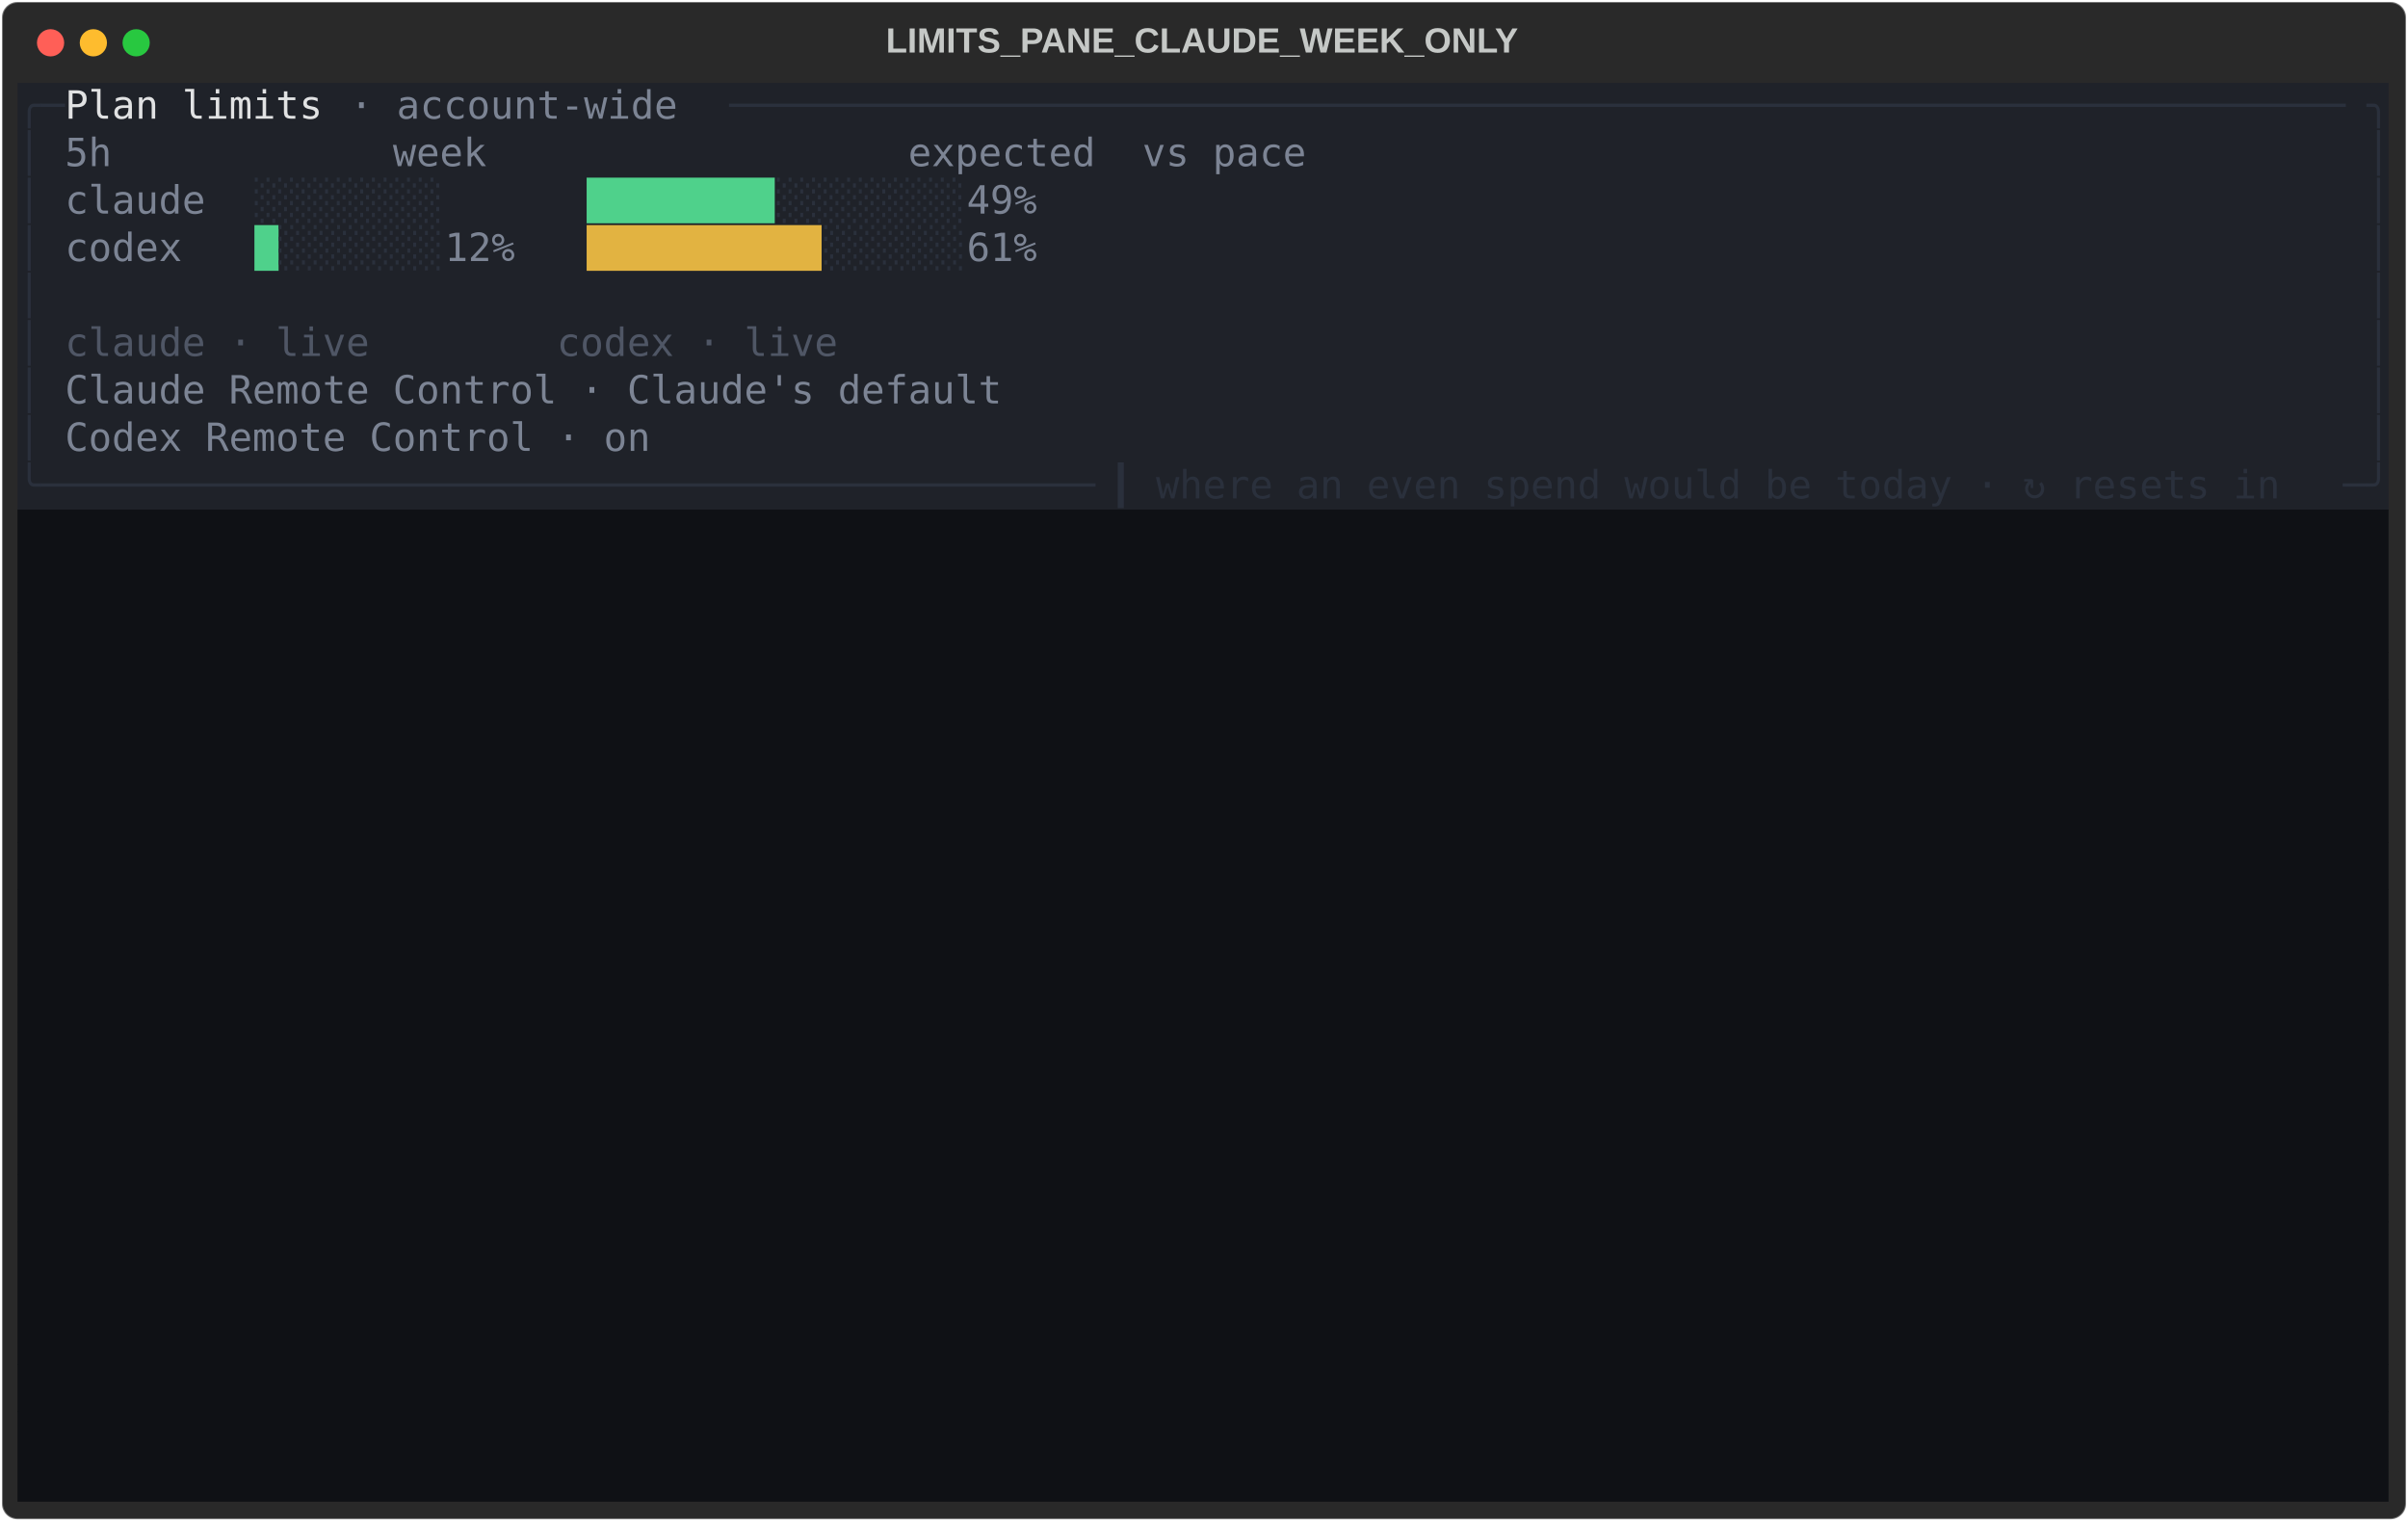
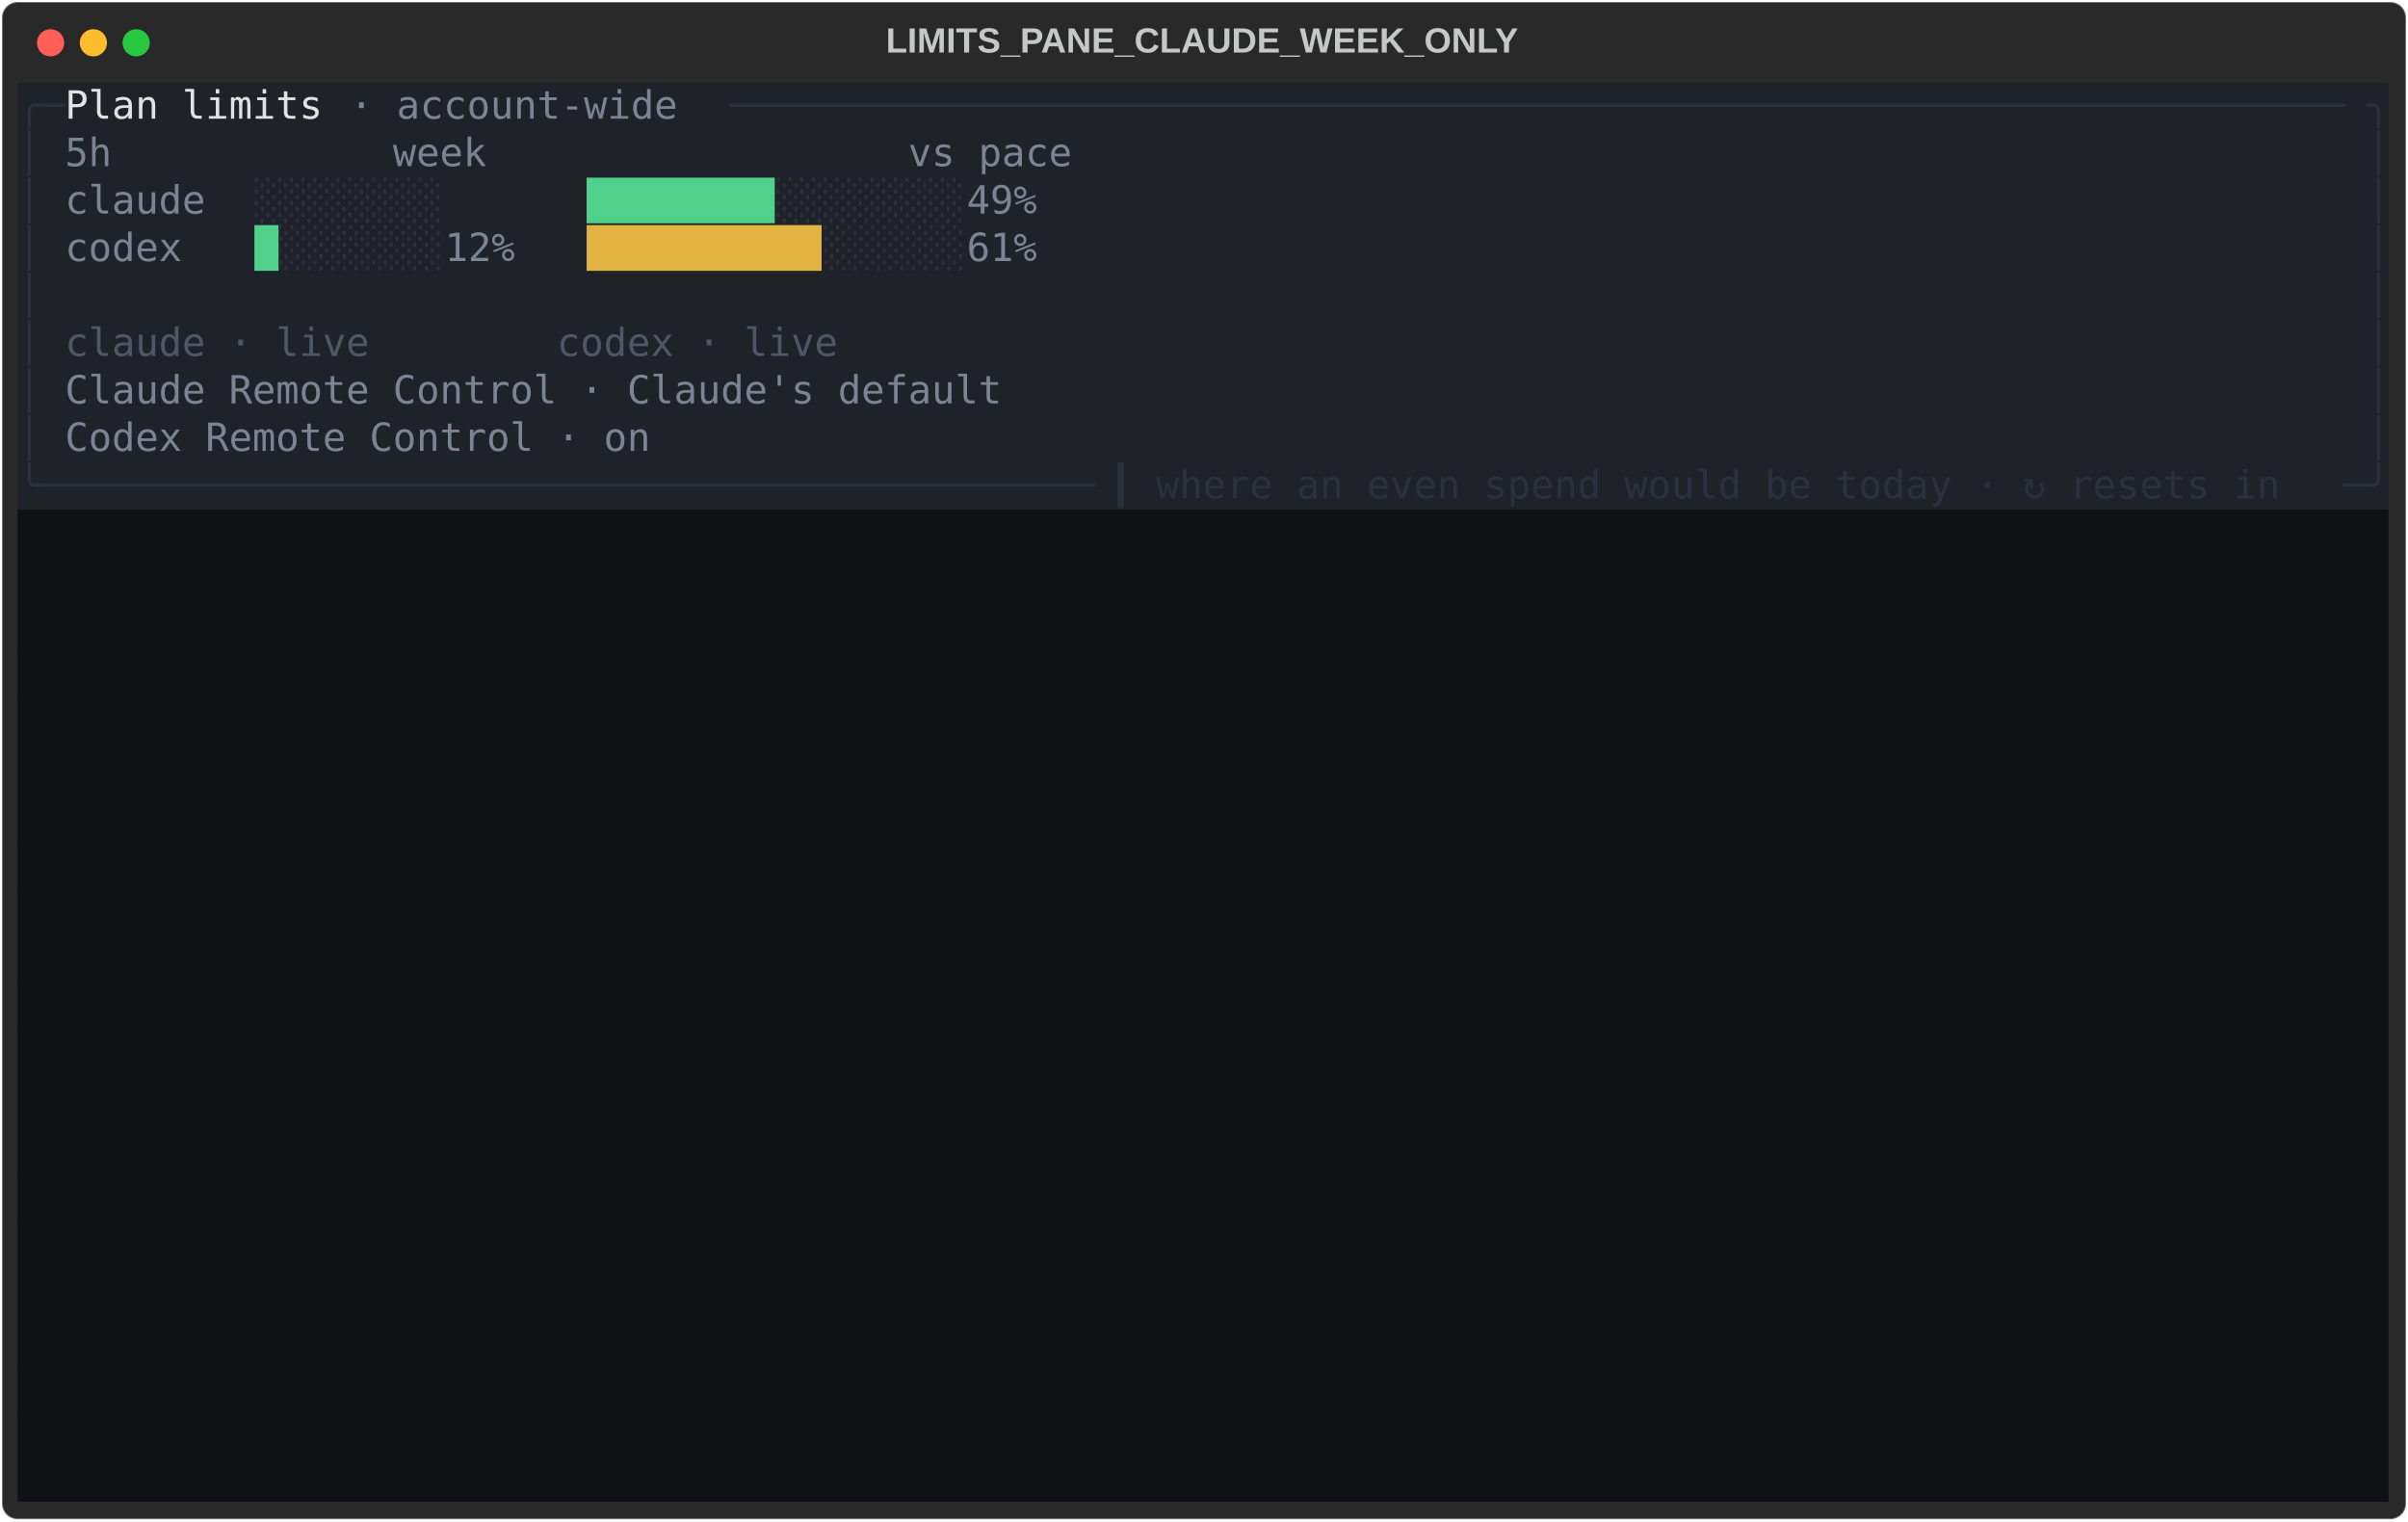
<svg xmlns="http://www.w3.org/2000/svg" class="rich-terminal" viewBox="0 0 1238 782.0">
  <style>

    @font-face {
        font-family: "Fira Code";
        src: local("FiraCode-Regular"),
                url("https://cdnjs.cloudflare.com/ajax/libs/firacode/6.2.0/woff2/FiraCode-Regular.woff2") format("woff2"),
                url("https://cdnjs.cloudflare.com/ajax/libs/firacode/6.2.0/woff/FiraCode-Regular.woff") format("woff");
        font-style: normal;
        font-weight: 400;
    }
    @font-face {
        font-family: "Fira Code";
        src: local("FiraCode-Bold"),
                url("https://cdnjs.cloudflare.com/ajax/libs/firacode/6.2.0/woff2/FiraCode-Bold.woff2") format("woff2"),
                url("https://cdnjs.cloudflare.com/ajax/libs/firacode/6.2.0/woff/FiraCode-Bold.woff") format("woff");
        font-style: bold;
        font-weight: 700;
    }

-     .terminal-4182034392-matrix {
+     .terminal-907855238-matrix {
        font-family: Fira Code, monospace;
        font-size: 20px;
        line-height: 24.4px;
        font-variant-east-asian: full-width;
    }

-     .terminal-4182034392-title {
+     .terminal-907855238-title {
        font-size: 18px;
        font-weight: bold;
        font-family: arial;
    }

-     .terminal-4182034392-r1 { fill: #2a303c }
- .terminal-4182034392-r2 { fill: #e1e2e3 }
- .terminal-4182034392-r3 { fill: #7c8494 }
- .terminal-4182034392-r4 { fill: #c5c8c6 }
- .terminal-4182034392-r5 { fill: #4fd18b }
- .terminal-4182034392-r6 { fill: #e2b341 }
- .terminal-4182034392-r7 { fill: #4f5665 }
+     .terminal-907855238-r1 { fill: #2a303c }
+ .terminal-907855238-r2 { fill: #e1e2e3 }
+ .terminal-907855238-r3 { fill: #7c8494 }
+ .terminal-907855238-r4 { fill: #c5c8c6 }
+ .terminal-907855238-r5 { fill: #4fd18b }
+ .terminal-907855238-r6 { fill: #e2b341 }
+ .terminal-907855238-r7 { fill: #4f5665 }
    </style>
  <defs>
-     <clipPath id="terminal-4182034392-clip-terminal">
+     <clipPath id="terminal-907855238-clip-terminal">
      <rect x="0" y="0" width="1219.0" height="731.0" />
    </clipPath>
-     <clipPath id="terminal-4182034392-line-0">
+     <clipPath id="terminal-907855238-line-0">
      <rect x="0" y="1.5" width="1220" height="24.65" />
    </clipPath>
-     <clipPath id="terminal-4182034392-line-1">
+     <clipPath id="terminal-907855238-line-1">
      <rect x="0" y="25.9" width="1220" height="24.65" />
    </clipPath>
-     <clipPath id="terminal-4182034392-line-2">
+     <clipPath id="terminal-907855238-line-2">
      <rect x="0" y="50.3" width="1220" height="24.65" />
    </clipPath>
-     <clipPath id="terminal-4182034392-line-3">
+     <clipPath id="terminal-907855238-line-3">
      <rect x="0" y="74.7" width="1220" height="24.65" />
    </clipPath>
-     <clipPath id="terminal-4182034392-line-4">
+     <clipPath id="terminal-907855238-line-4">
      <rect x="0" y="99.1" width="1220" height="24.65" />
    </clipPath>
-     <clipPath id="terminal-4182034392-line-5">
+     <clipPath id="terminal-907855238-line-5">
      <rect x="0" y="123.5" width="1220" height="24.65" />
    </clipPath>
-     <clipPath id="terminal-4182034392-line-6">
+     <clipPath id="terminal-907855238-line-6">
      <rect x="0" y="147.9" width="1220" height="24.65" />
    </clipPath>
-     <clipPath id="terminal-4182034392-line-7">
+     <clipPath id="terminal-907855238-line-7">
      <rect x="0" y="172.3" width="1220" height="24.65" />
    </clipPath>
-     <clipPath id="terminal-4182034392-line-8">
+     <clipPath id="terminal-907855238-line-8">
      <rect x="0" y="196.7" width="1220" height="24.65" />
    </clipPath>
-     <clipPath id="terminal-4182034392-line-9">
+     <clipPath id="terminal-907855238-line-9">
      <rect x="0" y="221.1" width="1220" height="24.65" />
    </clipPath>
-     <clipPath id="terminal-4182034392-line-10">
+     <clipPath id="terminal-907855238-line-10">
      <rect x="0" y="245.5" width="1220" height="24.65" />
    </clipPath>
-     <clipPath id="terminal-4182034392-line-11">
+     <clipPath id="terminal-907855238-line-11">
      <rect x="0" y="269.9" width="1220" height="24.65" />
    </clipPath>
-     <clipPath id="terminal-4182034392-line-12">
+     <clipPath id="terminal-907855238-line-12">
      <rect x="0" y="294.3" width="1220" height="24.65" />
    </clipPath>
-     <clipPath id="terminal-4182034392-line-13">
+     <clipPath id="terminal-907855238-line-13">
      <rect x="0" y="318.7" width="1220" height="24.65" />
    </clipPath>
-     <clipPath id="terminal-4182034392-line-14">
+     <clipPath id="terminal-907855238-line-14">
      <rect x="0" y="343.1" width="1220" height="24.65" />
    </clipPath>
-     <clipPath id="terminal-4182034392-line-15">
+     <clipPath id="terminal-907855238-line-15">
      <rect x="0" y="367.5" width="1220" height="24.65" />
    </clipPath>
-     <clipPath id="terminal-4182034392-line-16">
+     <clipPath id="terminal-907855238-line-16">
      <rect x="0" y="391.9" width="1220" height="24.65" />
    </clipPath>
-     <clipPath id="terminal-4182034392-line-17">
+     <clipPath id="terminal-907855238-line-17">
      <rect x="0" y="416.3" width="1220" height="24.65" />
    </clipPath>
-     <clipPath id="terminal-4182034392-line-18">
+     <clipPath id="terminal-907855238-line-18">
      <rect x="0" y="440.7" width="1220" height="24.65" />
    </clipPath>
-     <clipPath id="terminal-4182034392-line-19">
+     <clipPath id="terminal-907855238-line-19">
      <rect x="0" y="465.1" width="1220" height="24.65" />
    </clipPath>
-     <clipPath id="terminal-4182034392-line-20">
+     <clipPath id="terminal-907855238-line-20">
      <rect x="0" y="489.5" width="1220" height="24.65" />
    </clipPath>
-     <clipPath id="terminal-4182034392-line-21">
+     <clipPath id="terminal-907855238-line-21">
      <rect x="0" y="513.9" width="1220" height="24.65" />
    </clipPath>
-     <clipPath id="terminal-4182034392-line-22">
+     <clipPath id="terminal-907855238-line-22">
      <rect x="0" y="538.3" width="1220" height="24.65" />
    </clipPath>
-     <clipPath id="terminal-4182034392-line-23">
+     <clipPath id="terminal-907855238-line-23">
      <rect x="0" y="562.7" width="1220" height="24.65" />
    </clipPath>
-     <clipPath id="terminal-4182034392-line-24">
+     <clipPath id="terminal-907855238-line-24">
      <rect x="0" y="587.1" width="1220" height="24.65" />
    </clipPath>
-     <clipPath id="terminal-4182034392-line-25">
+     <clipPath id="terminal-907855238-line-25">
      <rect x="0" y="611.5" width="1220" height="24.65" />
    </clipPath>
-     <clipPath id="terminal-4182034392-line-26">
+     <clipPath id="terminal-907855238-line-26">
      <rect x="0" y="635.9" width="1220" height="24.65" />
    </clipPath>
-     <clipPath id="terminal-4182034392-line-27">
+     <clipPath id="terminal-907855238-line-27">
      <rect x="0" y="660.3" width="1220" height="24.65" />
    </clipPath>
-     <clipPath id="terminal-4182034392-line-28">
+     <clipPath id="terminal-907855238-line-28">
      <rect x="0" y="684.7" width="1220" height="24.65" />
    </clipPath>
  </defs>
  <rect fill="#292929" stroke="rgba(255,255,255,0.35)" stroke-width="1" x="1" y="1" width="1236" height="780" rx="8" />
-   <text class="terminal-4182034392-title" fill="#c5c8c6" text-anchor="middle" x="618" y="27">LIMITS_PANE_CLAUDE_WEEK_ONLY</text>
+   <text class="terminal-907855238-title" fill="#c5c8c6" text-anchor="middle" x="618" y="27">LIMITS_PANE_CLAUDE_WEEK_ONLY</text>
  <g transform="translate(26,22)">
    <circle cx="0" cy="0" r="7" fill="#ff5f57" />
    <circle cx="22" cy="0" r="7" fill="#febc2e" />
    <circle cx="44" cy="0" r="7" fill="#28c840" />
  </g>
-   <g transform="translate(9, 41)" clip-path="url(#terminal-4182034392-clip-terminal)">
+   <g transform="translate(9, 41)" clip-path="url(#terminal-907855238-clip-terminal)">
    <rect fill="#1f2229" x="0" y="1.5" width="12.2" height="24.65" shape-rendering="crispEdges" />
    <rect fill="#1f2229" x="12.2" y="1.5" width="12.2" height="24.65" shape-rendering="crispEdges" />
    <rect fill="#1f2229" x="24.4" y="1.5" width="146.4" height="24.65" shape-rendering="crispEdges" />
    <rect fill="#1f2229" x="170.8" y="1.5" width="183" height="24.65" shape-rendering="crispEdges" />
    <rect fill="#1f2229" x="353.8" y="1.5" width="12.2" height="24.65" shape-rendering="crispEdges" />
    <rect fill="#1f2229" x="366" y="1.5" width="841.8" height="24.65" shape-rendering="crispEdges" />
    <rect fill="#1f2229" x="1207.8" y="1.5" width="12.2" height="24.65" shape-rendering="crispEdges" />
    <rect fill="#1f2229" x="0" y="25.9" width="12.2" height="24.65" shape-rendering="crispEdges" />
    <rect fill="#1f2229" x="12.2" y="25.9" width="12.2" height="24.65" shape-rendering="crispEdges" />
-     <rect fill="#1f2229" x="24.4" y="25.9" width="744.2" height="24.65" shape-rendering="crispEdges" />
-     <rect fill="#1f2229" x="768.6" y="25.9" width="427" height="24.65" shape-rendering="crispEdges" />
+     <rect fill="#1f2229" x="24.4" y="25.9" width="622.2" height="24.65" shape-rendering="crispEdges" />
+     <rect fill="#1f2229" x="646.6" y="25.9" width="549" height="24.65" shape-rendering="crispEdges" />
    <rect fill="#1f2229" x="1195.6" y="25.9" width="12.2" height="24.65" shape-rendering="crispEdges" />
    <rect fill="#1f2229" x="1207.8" y="25.9" width="12.2" height="24.65" shape-rendering="crispEdges" />
    <rect fill="#1f2229" x="0" y="50.3" width="12.2" height="24.65" shape-rendering="crispEdges" />
    <rect fill="#1f2229" x="12.2" y="50.3" width="12.2" height="24.65" shape-rendering="crispEdges" />
    <rect fill="#1f2229" x="24.4" y="50.3" width="97.6" height="24.65" shape-rendering="crispEdges" />
    <rect fill="#1f2229" x="122" y="50.3" width="97.6" height="24.65" shape-rendering="crispEdges" />
    <rect fill="#1f2229" x="219.6" y="50.3" width="73.2" height="24.65" shape-rendering="crispEdges" />
    <rect fill="#1f2229" x="292.8" y="50.3" width="97.6" height="24.65" shape-rendering="crispEdges" />
    <rect fill="#1f2229" x="390.4" y="50.3" width="97.6" height="24.65" shape-rendering="crispEdges" />
    <rect fill="#1f2229" x="488" y="50.3" width="48.8" height="24.65" shape-rendering="crispEdges" />
    <rect fill="#1f2229" x="536.8" y="50.3" width="658.8" height="24.65" shape-rendering="crispEdges" />
    <rect fill="#1f2229" x="1195.6" y="50.3" width="12.2" height="24.65" shape-rendering="crispEdges" />
    <rect fill="#1f2229" x="1207.8" y="50.3" width="12.2" height="24.65" shape-rendering="crispEdges" />
    <rect fill="#1f2229" x="0" y="74.7" width="12.2" height="24.65" shape-rendering="crispEdges" />
    <rect fill="#1f2229" x="12.2" y="74.7" width="12.2" height="24.65" shape-rendering="crispEdges" />
    <rect fill="#1f2229" x="24.4" y="74.7" width="97.6" height="24.65" shape-rendering="crispEdges" />
    <rect fill="#1f2229" x="122" y="74.7" width="12.2" height="24.65" shape-rendering="crispEdges" />
    <rect fill="#1f2229" x="134.2" y="74.7" width="85.4" height="24.65" shape-rendering="crispEdges" />
    <rect fill="#1f2229" x="219.6" y="74.7" width="73.2" height="24.65" shape-rendering="crispEdges" />
    <rect fill="#1f2229" x="292.8" y="74.7" width="122" height="24.65" shape-rendering="crispEdges" />
    <rect fill="#1f2229" x="414.8" y="74.7" width="73.2" height="24.65" shape-rendering="crispEdges" />
    <rect fill="#1f2229" x="488" y="74.7" width="48.8" height="24.65" shape-rendering="crispEdges" />
    <rect fill="#1f2229" x="536.8" y="74.7" width="658.8" height="24.65" shape-rendering="crispEdges" />
    <rect fill="#1f2229" x="1195.6" y="74.7" width="12.2" height="24.65" shape-rendering="crispEdges" />
    <rect fill="#1f2229" x="1207.8" y="74.7" width="12.2" height="24.65" shape-rendering="crispEdges" />
    <rect fill="#1f2229" x="0" y="99.1" width="12.2" height="24.65" shape-rendering="crispEdges" />
    <rect fill="#1f2229" x="12.2" y="99.1" width="12.2" height="24.65" shape-rendering="crispEdges" />
    <rect fill="#1f2229" x="24.4" y="99.1" width="0" height="24.65" shape-rendering="crispEdges" />
    <rect fill="#1f2229" x="24.4" y="99.1" width="1171.2" height="24.65" shape-rendering="crispEdges" />
    <rect fill="#1f2229" x="1195.6" y="99.1" width="12.2" height="24.65" shape-rendering="crispEdges" />
    <rect fill="#1f2229" x="1207.8" y="99.1" width="12.2" height="24.65" shape-rendering="crispEdges" />
    <rect fill="#1f2229" x="0" y="123.5" width="12.2" height="24.65" shape-rendering="crispEdges" />
    <rect fill="#1f2229" x="12.2" y="123.5" width="12.2" height="24.65" shape-rendering="crispEdges" />
    <rect fill="#1f2229" x="24.4" y="123.5" width="402.6" height="24.65" shape-rendering="crispEdges" />
    <rect fill="#1f2229" x="427" y="123.5" width="768.6" height="24.65" shape-rendering="crispEdges" />
    <rect fill="#1f2229" x="1195.6" y="123.5" width="12.2" height="24.65" shape-rendering="crispEdges" />
    <rect fill="#1f2229" x="1207.8" y="123.5" width="12.2" height="24.65" shape-rendering="crispEdges" />
    <rect fill="#1f2229" x="0" y="147.9" width="12.2" height="24.65" shape-rendering="crispEdges" />
    <rect fill="#1f2229" x="12.2" y="147.9" width="12.2" height="24.65" shape-rendering="crispEdges" />
    <rect fill="#1f2229" x="24.4" y="147.9" width="488" height="24.65" shape-rendering="crispEdges" />
    <rect fill="#1f2229" x="512.4" y="147.9" width="683.2" height="24.65" shape-rendering="crispEdges" />
    <rect fill="#1f2229" x="1195.6" y="147.9" width="12.2" height="24.65" shape-rendering="crispEdges" />
    <rect fill="#1f2229" x="1207.8" y="147.9" width="12.2" height="24.65" shape-rendering="crispEdges" />
    <rect fill="#1f2229" x="0" y="172.3" width="12.2" height="24.65" shape-rendering="crispEdges" />
    <rect fill="#1f2229" x="12.2" y="172.3" width="12.2" height="24.65" shape-rendering="crispEdges" />
    <rect fill="#1f2229" x="24.4" y="172.3" width="305" height="24.65" shape-rendering="crispEdges" />
    <rect fill="#1f2229" x="329.4" y="172.3" width="866.2" height="24.65" shape-rendering="crispEdges" />
    <rect fill="#1f2229" x="1195.6" y="172.3" width="12.2" height="24.65" shape-rendering="crispEdges" />
    <rect fill="#1f2229" x="1207.8" y="172.3" width="12.2" height="24.65" shape-rendering="crispEdges" />
    <rect fill="#1f2229" x="0" y="196.7" width="12.2" height="24.65" shape-rendering="crispEdges" />
    <rect fill="#1f2229" x="12.2" y="196.7" width="549" height="24.65" shape-rendering="crispEdges" />
    <rect fill="#1f2229" x="561.2" y="196.7" width="634.4" height="24.65" shape-rendering="crispEdges" />
    <rect fill="#1f2229" x="1195.6" y="196.7" width="12.2" height="24.65" shape-rendering="crispEdges" />
    <rect fill="#1f2229" x="1207.8" y="196.7" width="12.2" height="24.65" shape-rendering="crispEdges" />
    <rect fill="#0f1115" x="0" y="221.1" width="1220" height="24.65" shape-rendering="crispEdges" />
    <rect fill="#0f1115" x="0" y="245.5" width="1220" height="24.65" shape-rendering="crispEdges" />
    <rect fill="#0f1115" x="0" y="269.9" width="1220" height="24.65" shape-rendering="crispEdges" />
    <rect fill="#0f1115" x="0" y="294.3" width="1220" height="24.65" shape-rendering="crispEdges" />
    <rect fill="#0f1115" x="0" y="318.7" width="1220" height="24.65" shape-rendering="crispEdges" />
    <rect fill="#0f1115" x="0" y="343.1" width="1220" height="24.65" shape-rendering="crispEdges" />
    <rect fill="#0f1115" x="0" y="367.5" width="1220" height="24.65" shape-rendering="crispEdges" />
    <rect fill="#0f1115" x="0" y="391.9" width="1220" height="24.65" shape-rendering="crispEdges" />
    <rect fill="#0f1115" x="0" y="416.3" width="1220" height="24.65" shape-rendering="crispEdges" />
    <rect fill="#0f1115" x="0" y="440.7" width="1220" height="24.65" shape-rendering="crispEdges" />
    <rect fill="#0f1115" x="0" y="465.1" width="1220" height="24.65" shape-rendering="crispEdges" />
    <rect fill="#0f1115" x="0" y="489.5" width="1220" height="24.65" shape-rendering="crispEdges" />
    <rect fill="#0f1115" x="0" y="513.9" width="1220" height="24.65" shape-rendering="crispEdges" />
    <rect fill="#0f1115" x="0" y="538.3" width="1220" height="24.65" shape-rendering="crispEdges" />
    <rect fill="#0f1115" x="0" y="562.7" width="1220" height="24.65" shape-rendering="crispEdges" />
    <rect fill="#0f1115" x="0" y="587.1" width="1220" height="24.65" shape-rendering="crispEdges" />
    <rect fill="#0f1115" x="0" y="611.5" width="1220" height="24.65" shape-rendering="crispEdges" />
    <rect fill="#0f1115" x="0" y="635.9" width="1220" height="24.65" shape-rendering="crispEdges" />
    <rect fill="#0f1115" x="0" y="660.3" width="1220" height="24.65" shape-rendering="crispEdges" />
    <rect fill="#0f1115" x="0" y="684.7" width="1220" height="24.65" shape-rendering="crispEdges" />
    <rect fill="#0f1115" x="0" y="709.1" width="1220" height="24.65" shape-rendering="crispEdges" />
-     <g class="terminal-4182034392-matrix">
-       <text class="terminal-4182034392-r1" x="0" y="20" textLength="12.2" clip-path="url(#terminal-4182034392-line-0)">╭</text>
-       <text class="terminal-4182034392-r1" x="12.2" y="20" textLength="12.2" clip-path="url(#terminal-4182034392-line-0)">─</text>
-       <text class="terminal-4182034392-r2" x="24.4" y="20" textLength="146.4" clip-path="url(#terminal-4182034392-line-0)"> Plan limits</text>
-       <text class="terminal-4182034392-r3" x="170.8" y="20" textLength="183" clip-path="url(#terminal-4182034392-line-0)"> · account-wide</text>
-       <text class="terminal-4182034392-r1" x="366" y="20" textLength="841.8" clip-path="url(#terminal-4182034392-line-0)">─────────────────────────────────────────────────────────────────────</text>
-       <text class="terminal-4182034392-r1" x="1207.8" y="20" textLength="12.2" clip-path="url(#terminal-4182034392-line-0)">╮</text>
-       <text class="terminal-4182034392-r4" x="1220" y="20" textLength="12.2" clip-path="url(#terminal-4182034392-line-0)">
- </text>
-       <text class="terminal-4182034392-r1" x="0" y="44.4" textLength="12.2" clip-path="url(#terminal-4182034392-line-1)">│</text>
-       <text class="terminal-4182034392-r3" x="24.4" y="44.4" textLength="744.2" clip-path="url(#terminal-4182034392-line-1)">        5h            week                  expected  vs pace</text>
-       <text class="terminal-4182034392-r1" x="1207.8" y="44.4" textLength="12.2" clip-path="url(#terminal-4182034392-line-1)">│</text>
-       <text class="terminal-4182034392-r4" x="1220" y="44.4" textLength="12.2" clip-path="url(#terminal-4182034392-line-1)">
- </text>
-       <text class="terminal-4182034392-r1" x="0" y="68.8" textLength="12.2" clip-path="url(#terminal-4182034392-line-2)">│</text>
-       <text class="terminal-4182034392-r3" x="24.4" y="68.8" textLength="97.6" clip-path="url(#terminal-4182034392-line-2)">claude  </text>
-       <text class="terminal-4182034392-r1" x="122" y="68.8" textLength="97.6" clip-path="url(#terminal-4182034392-line-2)">░░░░░░░░</text>
-       <text class="terminal-4182034392-r5" x="292.8" y="68.8" textLength="97.6" clip-path="url(#terminal-4182034392-line-2)">████████</text>
-       <text class="terminal-4182034392-r1" x="390.4" y="68.8" textLength="97.6" clip-path="url(#terminal-4182034392-line-2)">░░░░░░░░</text>
-       <text class="terminal-4182034392-r3" x="488" y="68.8" textLength="48.8" clip-path="url(#terminal-4182034392-line-2)"> 49%</text>
-       <text class="terminal-4182034392-r1" x="1207.8" y="68.8" textLength="12.2" clip-path="url(#terminal-4182034392-line-2)">│</text>
-       <text class="terminal-4182034392-r4" x="1220" y="68.8" textLength="12.2" clip-path="url(#terminal-4182034392-line-2)">
- </text>
-       <text class="terminal-4182034392-r1" x="0" y="93.2" textLength="12.2" clip-path="url(#terminal-4182034392-line-3)">│</text>
-       <text class="terminal-4182034392-r3" x="24.4" y="93.2" textLength="97.6" clip-path="url(#terminal-4182034392-line-3)">codex   </text>
-       <text class="terminal-4182034392-r5" x="122" y="93.2" textLength="12.2" clip-path="url(#terminal-4182034392-line-3)">█</text>
-       <text class="terminal-4182034392-r1" x="134.2" y="93.2" textLength="85.4" clip-path="url(#terminal-4182034392-line-3)">░░░░░░░</text>
-       <text class="terminal-4182034392-r3" x="219.6" y="93.2" textLength="73.2" clip-path="url(#terminal-4182034392-line-3)"> 12%  </text>
-       <text class="terminal-4182034392-r6" x="292.8" y="93.2" textLength="122" clip-path="url(#terminal-4182034392-line-3)">██████████</text>
-       <text class="terminal-4182034392-r1" x="414.8" y="93.2" textLength="73.2" clip-path="url(#terminal-4182034392-line-3)">░░░░░░</text>
-       <text class="terminal-4182034392-r3" x="488" y="93.2" textLength="48.8" clip-path="url(#terminal-4182034392-line-3)"> 61%</text>
-       <text class="terminal-4182034392-r1" x="1207.8" y="93.2" textLength="12.2" clip-path="url(#terminal-4182034392-line-3)">│</text>
-       <text class="terminal-4182034392-r4" x="1220" y="93.2" textLength="12.2" clip-path="url(#terminal-4182034392-line-3)">
- </text>
-       <text class="terminal-4182034392-r1" x="0" y="117.6" textLength="12.2" clip-path="url(#terminal-4182034392-line-4)">│</text>
-       <text class="terminal-4182034392-r1" x="1207.8" y="117.6" textLength="12.2" clip-path="url(#terminal-4182034392-line-4)">│</text>
-       <text class="terminal-4182034392-r4" x="1220" y="117.6" textLength="12.2" clip-path="url(#terminal-4182034392-line-4)">
- </text>
-       <text class="terminal-4182034392-r1" x="0" y="142" textLength="12.2" clip-path="url(#terminal-4182034392-line-5)">│</text>
-       <text class="terminal-4182034392-r7" x="24.4" y="142" textLength="402.6" clip-path="url(#terminal-4182034392-line-5)">claude · live        codex · live</text>
-       <text class="terminal-4182034392-r1" x="1207.8" y="142" textLength="12.2" clip-path="url(#terminal-4182034392-line-5)">│</text>
-       <text class="terminal-4182034392-r4" x="1220" y="142" textLength="12.2" clip-path="url(#terminal-4182034392-line-5)">
- </text>
-       <text class="terminal-4182034392-r1" x="0" y="166.4" textLength="12.2" clip-path="url(#terminal-4182034392-line-6)">│</text>
-       <text class="terminal-4182034392-r3" x="24.4" y="166.4" textLength="488" clip-path="url(#terminal-4182034392-line-6)">Claude Remote Control · Claude's default</text>
-       <text class="terminal-4182034392-r1" x="1207.8" y="166.4" textLength="12.2" clip-path="url(#terminal-4182034392-line-6)">│</text>
-       <text class="terminal-4182034392-r4" x="1220" y="166.4" textLength="12.2" clip-path="url(#terminal-4182034392-line-6)">
- </text>
-       <text class="terminal-4182034392-r1" x="0" y="190.8" textLength="12.2" clip-path="url(#terminal-4182034392-line-7)">│</text>
-       <text class="terminal-4182034392-r3" x="24.4" y="190.8" textLength="305" clip-path="url(#terminal-4182034392-line-7)">Codex Remote Control · on</text>
-       <text class="terminal-4182034392-r1" x="1207.8" y="190.8" textLength="12.2" clip-path="url(#terminal-4182034392-line-7)">│</text>
-       <text class="terminal-4182034392-r4" x="1220" y="190.8" textLength="12.2" clip-path="url(#terminal-4182034392-line-7)">
- </text>
-       <text class="terminal-4182034392-r1" x="0" y="215.2" textLength="12.2" clip-path="url(#terminal-4182034392-line-8)">╰</text>
-       <text class="terminal-4182034392-r1" x="12.2" y="215.2" textLength="549" clip-path="url(#terminal-4182034392-line-8)">─────────────────────────────────────────────</text>
-       <text class="terminal-4182034392-r1" x="561.2" y="215.2" textLength="634.4" clip-path="url(#terminal-4182034392-line-8)"> ┃ where an even spend would be today · ↻ resets in </text>
-       <text class="terminal-4182034392-r1" x="1195.6" y="215.2" textLength="12.2" clip-path="url(#terminal-4182034392-line-8)">─</text>
-       <text class="terminal-4182034392-r1" x="1207.8" y="215.2" textLength="12.2" clip-path="url(#terminal-4182034392-line-8)">╯</text>
-       <text class="terminal-4182034392-r4" x="1220" y="215.2" textLength="12.2" clip-path="url(#terminal-4182034392-line-8)">
- </text>
-       <text class="terminal-4182034392-r4" x="1220" y="239.6" textLength="12.2" clip-path="url(#terminal-4182034392-line-9)">
- </text>
-       <text class="terminal-4182034392-r4" x="1220" y="264" textLength="12.2" clip-path="url(#terminal-4182034392-line-10)">
- </text>
-       <text class="terminal-4182034392-r4" x="1220" y="288.4" textLength="12.2" clip-path="url(#terminal-4182034392-line-11)">
- </text>
-       <text class="terminal-4182034392-r4" x="1220" y="312.8" textLength="12.2" clip-path="url(#terminal-4182034392-line-12)">
- </text>
-       <text class="terminal-4182034392-r4" x="1220" y="337.2" textLength="12.2" clip-path="url(#terminal-4182034392-line-13)">
- </text>
-       <text class="terminal-4182034392-r4" x="1220" y="361.6" textLength="12.2" clip-path="url(#terminal-4182034392-line-14)">
- </text>
-       <text class="terminal-4182034392-r4" x="1220" y="386" textLength="12.2" clip-path="url(#terminal-4182034392-line-15)">
- </text>
-       <text class="terminal-4182034392-r4" x="1220" y="410.4" textLength="12.2" clip-path="url(#terminal-4182034392-line-16)">
- </text>
-       <text class="terminal-4182034392-r4" x="1220" y="434.8" textLength="12.2" clip-path="url(#terminal-4182034392-line-17)">
- </text>
-       <text class="terminal-4182034392-r4" x="1220" y="459.2" textLength="12.2" clip-path="url(#terminal-4182034392-line-18)">
- </text>
-       <text class="terminal-4182034392-r4" x="1220" y="483.6" textLength="12.2" clip-path="url(#terminal-4182034392-line-19)">
- </text>
-       <text class="terminal-4182034392-r4" x="1220" y="508" textLength="12.2" clip-path="url(#terminal-4182034392-line-20)">
- </text>
-       <text class="terminal-4182034392-r4" x="1220" y="532.4" textLength="12.2" clip-path="url(#terminal-4182034392-line-21)">
- </text>
-       <text class="terminal-4182034392-r4" x="1220" y="556.8" textLength="12.2" clip-path="url(#terminal-4182034392-line-22)">
- </text>
-       <text class="terminal-4182034392-r4" x="1220" y="581.2" textLength="12.2" clip-path="url(#terminal-4182034392-line-23)">
- </text>
-       <text class="terminal-4182034392-r4" x="1220" y="605.6" textLength="12.2" clip-path="url(#terminal-4182034392-line-24)">
- </text>
-       <text class="terminal-4182034392-r4" x="1220" y="630" textLength="12.2" clip-path="url(#terminal-4182034392-line-25)">
- </text>
-       <text class="terminal-4182034392-r4" x="1220" y="654.4" textLength="12.2" clip-path="url(#terminal-4182034392-line-26)">
- </text>
-       <text class="terminal-4182034392-r4" x="1220" y="678.8" textLength="12.2" clip-path="url(#terminal-4182034392-line-27)">
- </text>
-       <text class="terminal-4182034392-r4" x="1220" y="703.2" textLength="12.2" clip-path="url(#terminal-4182034392-line-28)">
+     <g class="terminal-907855238-matrix">
+       <text class="terminal-907855238-r1" x="0" y="20" textLength="12.2" clip-path="url(#terminal-907855238-line-0)">╭</text>
+       <text class="terminal-907855238-r1" x="12.2" y="20" textLength="12.2" clip-path="url(#terminal-907855238-line-0)">─</text>
+       <text class="terminal-907855238-r2" x="24.4" y="20" textLength="146.4" clip-path="url(#terminal-907855238-line-0)"> Plan limits</text>
+       <text class="terminal-907855238-r3" x="170.8" y="20" textLength="183" clip-path="url(#terminal-907855238-line-0)"> · account-wide</text>
+       <text class="terminal-907855238-r1" x="366" y="20" textLength="841.8" clip-path="url(#terminal-907855238-line-0)">─────────────────────────────────────────────────────────────────────</text>
+       <text class="terminal-907855238-r1" x="1207.8" y="20" textLength="12.2" clip-path="url(#terminal-907855238-line-0)">╮</text>
+       <text class="terminal-907855238-r4" x="1220" y="20" textLength="12.2" clip-path="url(#terminal-907855238-line-0)">
+ </text>
+       <text class="terminal-907855238-r1" x="0" y="44.4" textLength="12.2" clip-path="url(#terminal-907855238-line-1)">│</text>
+       <text class="terminal-907855238-r3" x="24.4" y="44.4" textLength="622.2" clip-path="url(#terminal-907855238-line-1)">        5h            week                  vs pace</text>
+       <text class="terminal-907855238-r1" x="1207.8" y="44.4" textLength="12.2" clip-path="url(#terminal-907855238-line-1)">│</text>
+       <text class="terminal-907855238-r4" x="1220" y="44.4" textLength="12.2" clip-path="url(#terminal-907855238-line-1)">
+ </text>
+       <text class="terminal-907855238-r1" x="0" y="68.8" textLength="12.2" clip-path="url(#terminal-907855238-line-2)">│</text>
+       <text class="terminal-907855238-r3" x="24.4" y="68.8" textLength="97.6" clip-path="url(#terminal-907855238-line-2)">claude  </text>
+       <text class="terminal-907855238-r1" x="122" y="68.8" textLength="97.6" clip-path="url(#terminal-907855238-line-2)">░░░░░░░░</text>
+       <text class="terminal-907855238-r5" x="292.8" y="68.8" textLength="97.6" clip-path="url(#terminal-907855238-line-2)">████████</text>
+       <text class="terminal-907855238-r1" x="390.4" y="68.8" textLength="97.6" clip-path="url(#terminal-907855238-line-2)">░░░░░░░░</text>
+       <text class="terminal-907855238-r3" x="488" y="68.8" textLength="48.8" clip-path="url(#terminal-907855238-line-2)"> 49%</text>
+       <text class="terminal-907855238-r1" x="1207.8" y="68.8" textLength="12.2" clip-path="url(#terminal-907855238-line-2)">│</text>
+       <text class="terminal-907855238-r4" x="1220" y="68.8" textLength="12.2" clip-path="url(#terminal-907855238-line-2)">
+ </text>
+       <text class="terminal-907855238-r1" x="0" y="93.2" textLength="12.2" clip-path="url(#terminal-907855238-line-3)">│</text>
+       <text class="terminal-907855238-r3" x="24.4" y="93.2" textLength="97.6" clip-path="url(#terminal-907855238-line-3)">codex   </text>
+       <text class="terminal-907855238-r5" x="122" y="93.2" textLength="12.2" clip-path="url(#terminal-907855238-line-3)">█</text>
+       <text class="terminal-907855238-r1" x="134.2" y="93.2" textLength="85.4" clip-path="url(#terminal-907855238-line-3)">░░░░░░░</text>
+       <text class="terminal-907855238-r3" x="219.6" y="93.2" textLength="73.2" clip-path="url(#terminal-907855238-line-3)"> 12%  </text>
+       <text class="terminal-907855238-r6" x="292.8" y="93.2" textLength="122" clip-path="url(#terminal-907855238-line-3)">██████████</text>
+       <text class="terminal-907855238-r1" x="414.8" y="93.2" textLength="73.2" clip-path="url(#terminal-907855238-line-3)">░░░░░░</text>
+       <text class="terminal-907855238-r3" x="488" y="93.2" textLength="48.8" clip-path="url(#terminal-907855238-line-3)"> 61%</text>
+       <text class="terminal-907855238-r1" x="1207.8" y="93.2" textLength="12.2" clip-path="url(#terminal-907855238-line-3)">│</text>
+       <text class="terminal-907855238-r4" x="1220" y="93.2" textLength="12.2" clip-path="url(#terminal-907855238-line-3)">
+ </text>
+       <text class="terminal-907855238-r1" x="0" y="117.6" textLength="12.2" clip-path="url(#terminal-907855238-line-4)">│</text>
+       <text class="terminal-907855238-r1" x="1207.8" y="117.6" textLength="12.2" clip-path="url(#terminal-907855238-line-4)">│</text>
+       <text class="terminal-907855238-r4" x="1220" y="117.6" textLength="12.2" clip-path="url(#terminal-907855238-line-4)">
+ </text>
+       <text class="terminal-907855238-r1" x="0" y="142" textLength="12.2" clip-path="url(#terminal-907855238-line-5)">│</text>
+       <text class="terminal-907855238-r7" x="24.4" y="142" textLength="402.6" clip-path="url(#terminal-907855238-line-5)">claude · live        codex · live</text>
+       <text class="terminal-907855238-r1" x="1207.8" y="142" textLength="12.2" clip-path="url(#terminal-907855238-line-5)">│</text>
+       <text class="terminal-907855238-r4" x="1220" y="142" textLength="12.2" clip-path="url(#terminal-907855238-line-5)">
+ </text>
+       <text class="terminal-907855238-r1" x="0" y="166.4" textLength="12.2" clip-path="url(#terminal-907855238-line-6)">│</text>
+       <text class="terminal-907855238-r3" x="24.4" y="166.4" textLength="488" clip-path="url(#terminal-907855238-line-6)">Claude Remote Control · Claude's default</text>
+       <text class="terminal-907855238-r1" x="1207.8" y="166.4" textLength="12.2" clip-path="url(#terminal-907855238-line-6)">│</text>
+       <text class="terminal-907855238-r4" x="1220" y="166.4" textLength="12.2" clip-path="url(#terminal-907855238-line-6)">
+ </text>
+       <text class="terminal-907855238-r1" x="0" y="190.8" textLength="12.2" clip-path="url(#terminal-907855238-line-7)">│</text>
+       <text class="terminal-907855238-r3" x="24.4" y="190.8" textLength="305" clip-path="url(#terminal-907855238-line-7)">Codex Remote Control · on</text>
+       <text class="terminal-907855238-r1" x="1207.8" y="190.8" textLength="12.2" clip-path="url(#terminal-907855238-line-7)">│</text>
+       <text class="terminal-907855238-r4" x="1220" y="190.8" textLength="12.2" clip-path="url(#terminal-907855238-line-7)">
+ </text>
+       <text class="terminal-907855238-r1" x="0" y="215.2" textLength="12.2" clip-path="url(#terminal-907855238-line-8)">╰</text>
+       <text class="terminal-907855238-r1" x="12.2" y="215.2" textLength="549" clip-path="url(#terminal-907855238-line-8)">─────────────────────────────────────────────</text>
+       <text class="terminal-907855238-r1" x="561.2" y="215.2" textLength="634.4" clip-path="url(#terminal-907855238-line-8)"> ┃ where an even spend would be today · ↻ resets in </text>
+       <text class="terminal-907855238-r1" x="1195.6" y="215.2" textLength="12.2" clip-path="url(#terminal-907855238-line-8)">─</text>
+       <text class="terminal-907855238-r1" x="1207.8" y="215.2" textLength="12.2" clip-path="url(#terminal-907855238-line-8)">╯</text>
+       <text class="terminal-907855238-r4" x="1220" y="215.2" textLength="12.2" clip-path="url(#terminal-907855238-line-8)">
+ </text>
+       <text class="terminal-907855238-r4" x="1220" y="239.6" textLength="12.2" clip-path="url(#terminal-907855238-line-9)">
+ </text>
+       <text class="terminal-907855238-r4" x="1220" y="264" textLength="12.2" clip-path="url(#terminal-907855238-line-10)">
+ </text>
+       <text class="terminal-907855238-r4" x="1220" y="288.4" textLength="12.2" clip-path="url(#terminal-907855238-line-11)">
+ </text>
+       <text class="terminal-907855238-r4" x="1220" y="312.8" textLength="12.2" clip-path="url(#terminal-907855238-line-12)">
+ </text>
+       <text class="terminal-907855238-r4" x="1220" y="337.2" textLength="12.2" clip-path="url(#terminal-907855238-line-13)">
+ </text>
+       <text class="terminal-907855238-r4" x="1220" y="361.6" textLength="12.2" clip-path="url(#terminal-907855238-line-14)">
+ </text>
+       <text class="terminal-907855238-r4" x="1220" y="386" textLength="12.2" clip-path="url(#terminal-907855238-line-15)">
+ </text>
+       <text class="terminal-907855238-r4" x="1220" y="410.4" textLength="12.2" clip-path="url(#terminal-907855238-line-16)">
+ </text>
+       <text class="terminal-907855238-r4" x="1220" y="434.8" textLength="12.2" clip-path="url(#terminal-907855238-line-17)">
+ </text>
+       <text class="terminal-907855238-r4" x="1220" y="459.2" textLength="12.2" clip-path="url(#terminal-907855238-line-18)">
+ </text>
+       <text class="terminal-907855238-r4" x="1220" y="483.6" textLength="12.2" clip-path="url(#terminal-907855238-line-19)">
+ </text>
+       <text class="terminal-907855238-r4" x="1220" y="508" textLength="12.2" clip-path="url(#terminal-907855238-line-20)">
+ </text>
+       <text class="terminal-907855238-r4" x="1220" y="532.4" textLength="12.2" clip-path="url(#terminal-907855238-line-21)">
+ </text>
+       <text class="terminal-907855238-r4" x="1220" y="556.8" textLength="12.2" clip-path="url(#terminal-907855238-line-22)">
+ </text>
+       <text class="terminal-907855238-r4" x="1220" y="581.2" textLength="12.2" clip-path="url(#terminal-907855238-line-23)">
+ </text>
+       <text class="terminal-907855238-r4" x="1220" y="605.6" textLength="12.2" clip-path="url(#terminal-907855238-line-24)">
+ </text>
+       <text class="terminal-907855238-r4" x="1220" y="630" textLength="12.2" clip-path="url(#terminal-907855238-line-25)">
+ </text>
+       <text class="terminal-907855238-r4" x="1220" y="654.4" textLength="12.2" clip-path="url(#terminal-907855238-line-26)">
+ </text>
+       <text class="terminal-907855238-r4" x="1220" y="678.8" textLength="12.2" clip-path="url(#terminal-907855238-line-27)">
+ </text>
+       <text class="terminal-907855238-r4" x="1220" y="703.2" textLength="12.2" clip-path="url(#terminal-907855238-line-28)">
</text>
    </g>
  </g>
</svg>
